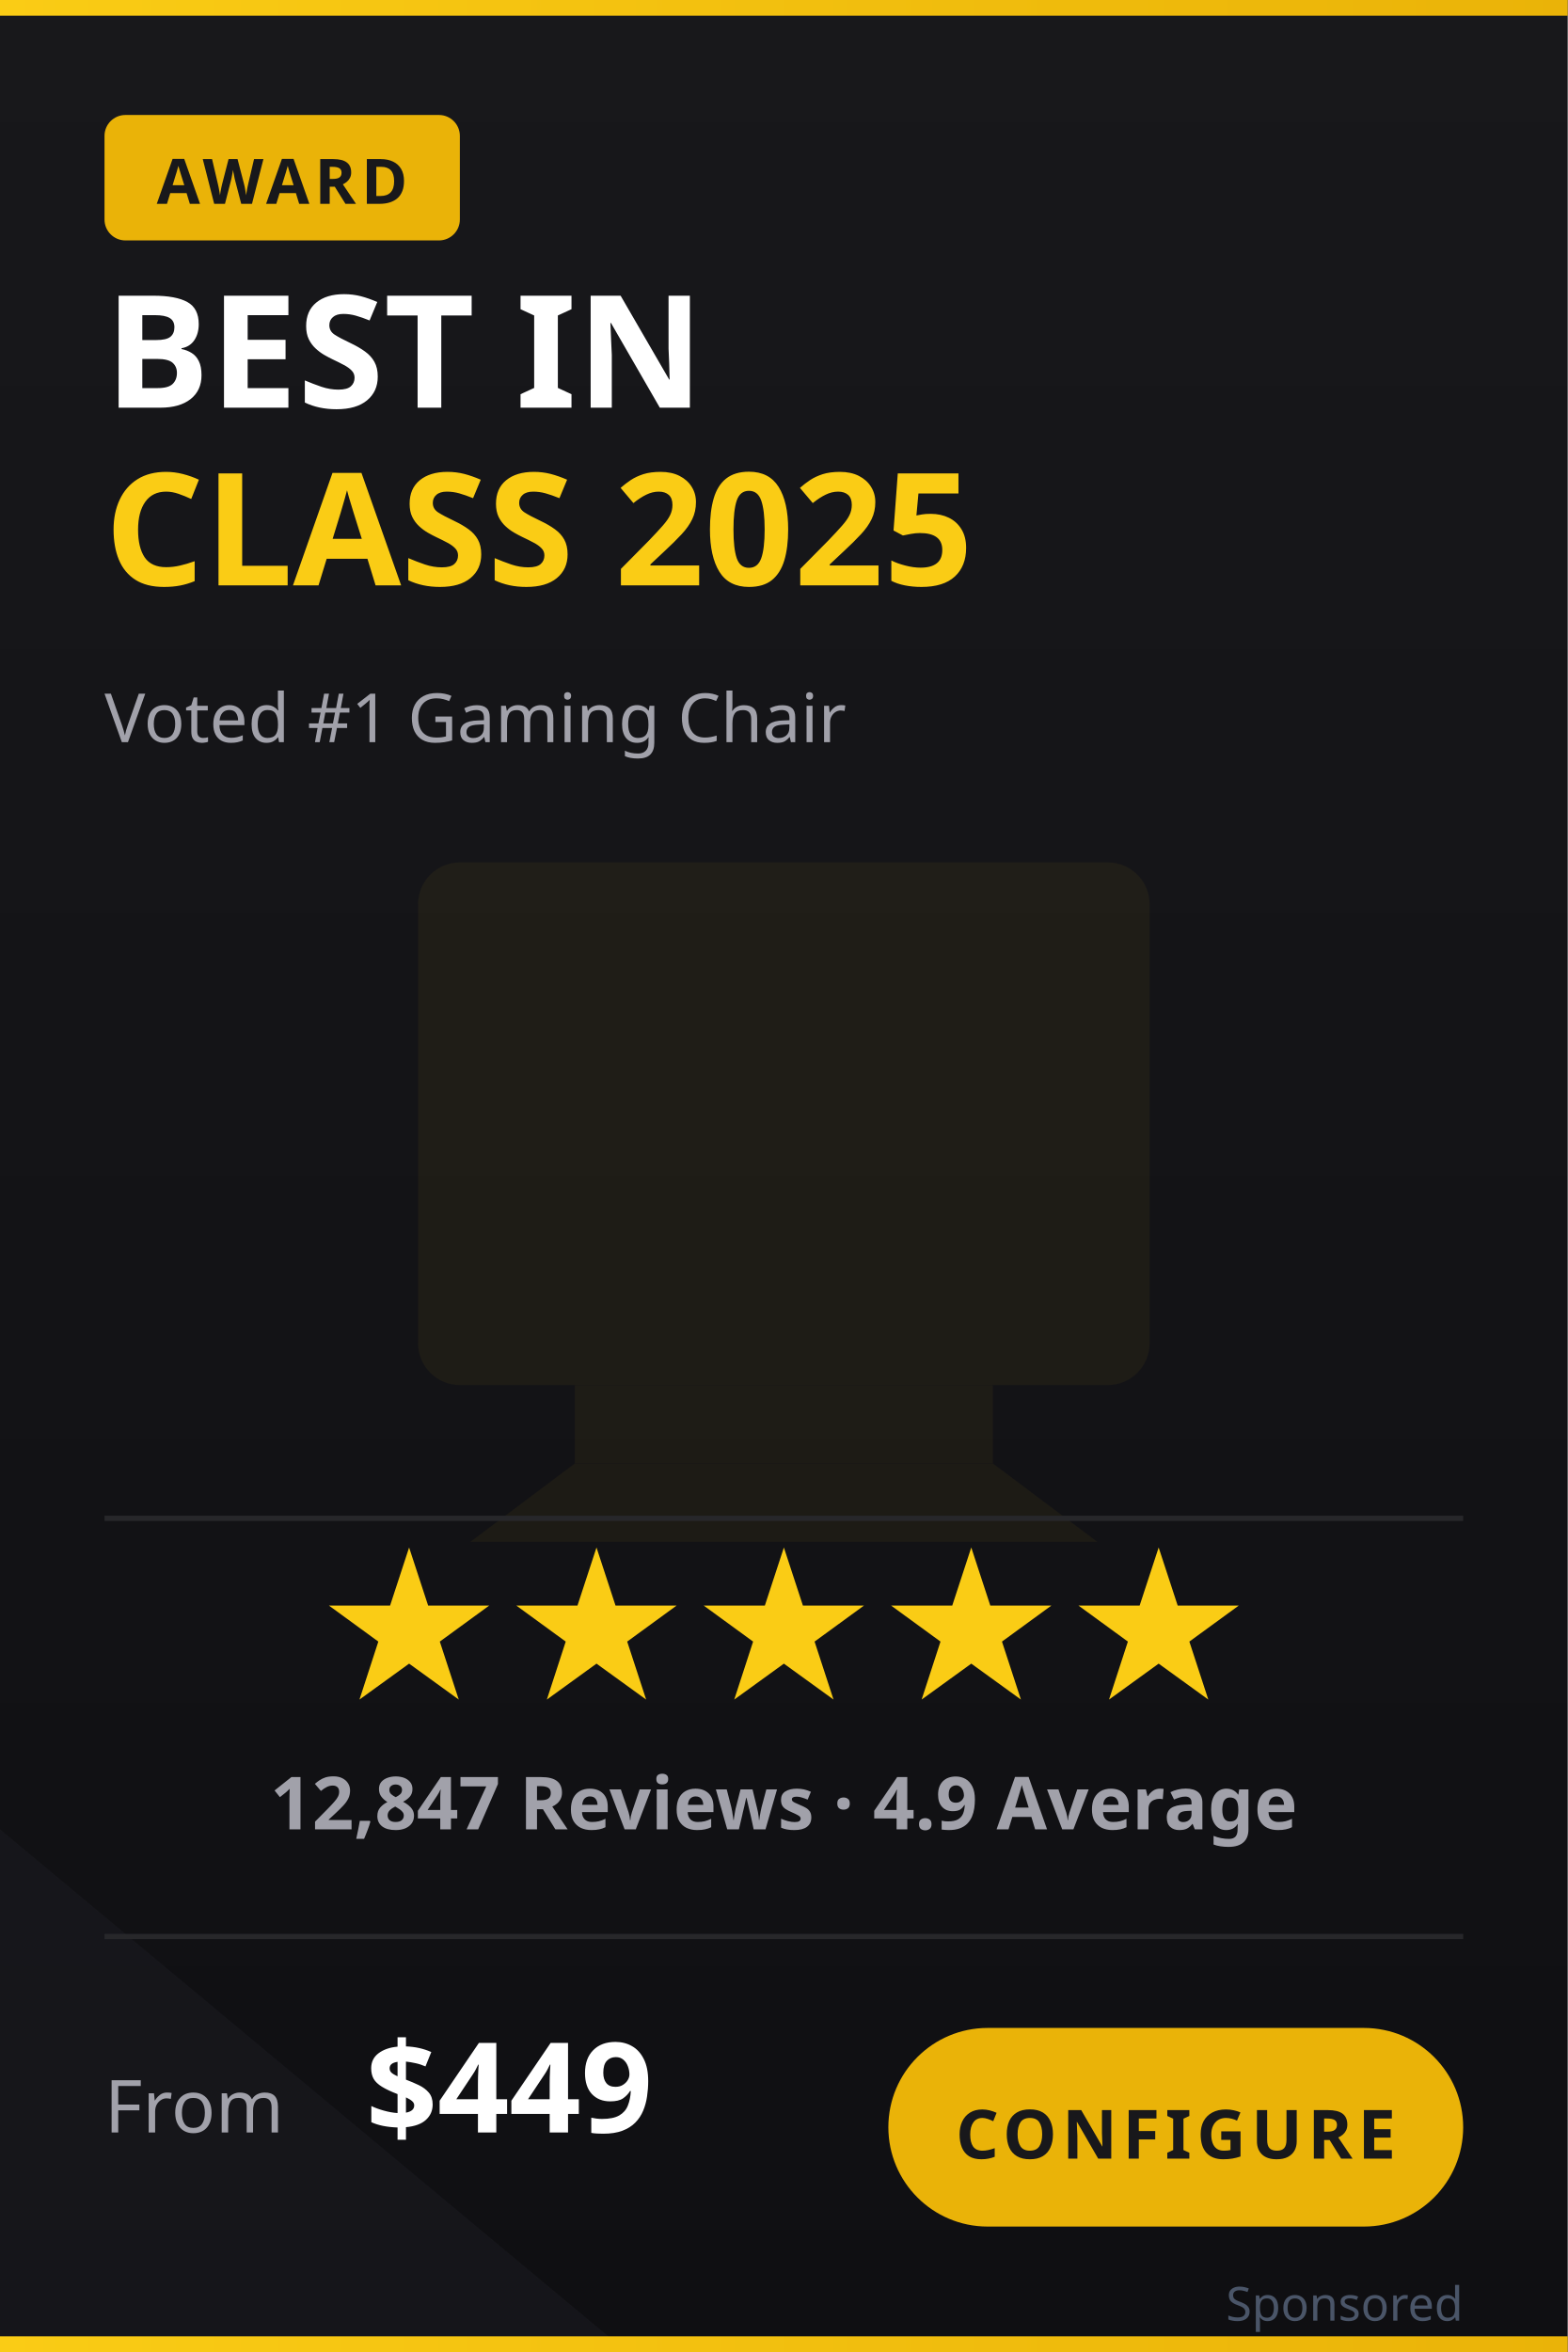
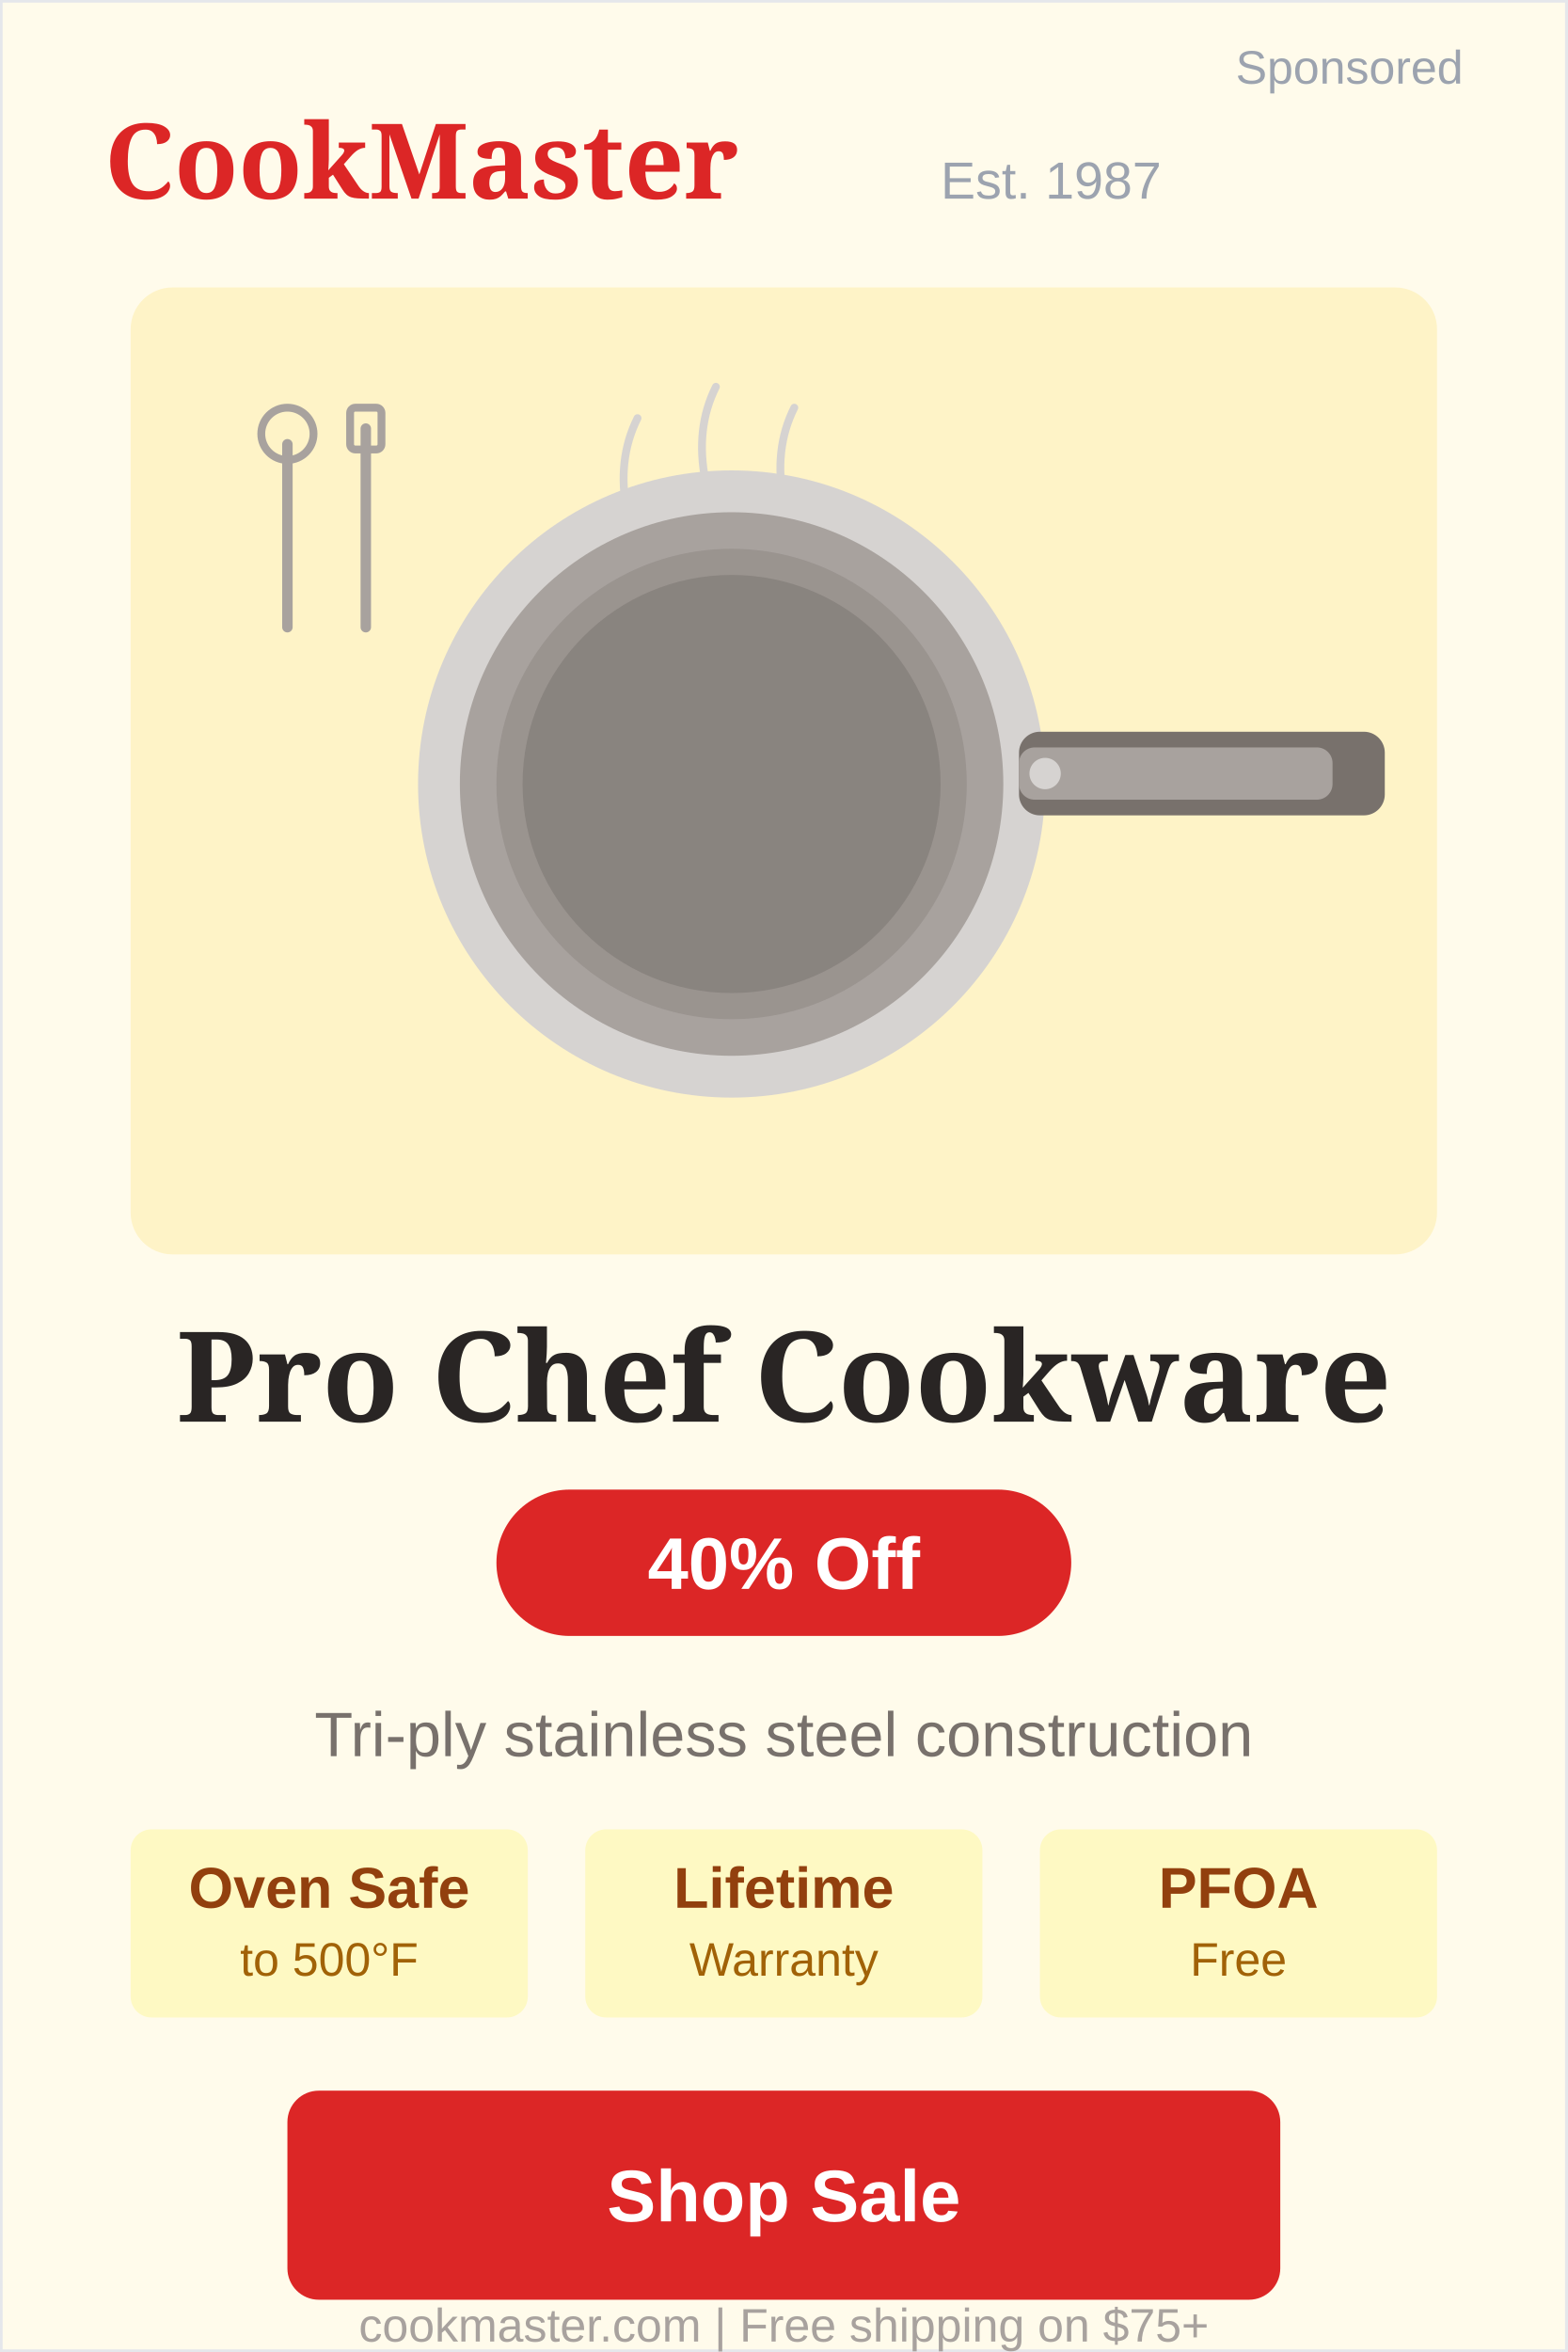
<svg xmlns="http://www.w3.org/2000/svg" width="300" height="450" viewBox="0 0 300 450">
-   <defs>
-     <linearGradient id="bg" x1="0" y1="0" x2="0" y2="1">
-       <stop offset="0%" stop-color="#18181b" />
-       <stop offset="100%" stop-color="#0f0f12" />
-     </linearGradient>
-     <linearGradient id="accent" x1="0" y1="0" x2="1" y2="0">
-       <stop offset="0%" stop-color="#facc15" />
-       <stop offset="100%" stop-color="#eab308" />
-     </linearGradient>
-   </defs>
-   <rect width="300" height="450" fill="url(#bg)" />
-   <rect width="300" height="3" fill="url(#accent)" />
-   <polygon points="0,450 0,350 120,450" fill="#1c1c22" opacity="0.5" />
-   <rect x="20" y="22" width="68" height="24" rx="4" fill="#eab308" />
-   <text x="54" y="39" font-family="system-ui, sans-serif" font-size="12" font-weight="800" fill="#18181b" text-anchor="middle" letter-spacing="1">AWARD</text>
-   <text x="20" y="78" font-family="system-ui, sans-serif" font-size="30" font-weight="900" fill="#ffffff">BEST IN</text>
-   <text x="20" y="112" font-family="system-ui, sans-serif" font-size="30" font-weight="900" fill="#facc15">CLASS 2025</text>
-   <text x="20" y="142" font-family="system-ui, sans-serif" font-size="13" font-weight="400" fill="#a1a1aa">Voted #1 Gaming Chair</text>
-   <g transform="translate(50, 165)" opacity="0.05">
-     <rect x="30" y="0" width="140" height="100" rx="8" fill="#facc15" />
-     <rect x="60" y="100" width="80" height="15" fill="#facc15" />
-     <polygon points="60,115 140,115 160,130 40,130" fill="#facc15" />
+   <rect width="300" height="450" fill="#fffbeb" stroke="#e5e7eb" stroke-width="1" />
+   <text x="280" y="16" font-family="Arial, Helvetica, sans-serif" font-size="9" fill="#9ca3af" text-anchor="end">Sponsored</text>
+   <text x="20" y="38" font-family="Georgia, serif" font-size="20" font-weight="700" fill="#dc2626">CookMaster</text>
+   <text x="180" y="38" font-family="Arial, Helvetica, sans-serif" font-size="10" fill="#9ca3af">Est. 1987</text>
+   <rect x="25" y="55" width="250" height="185" rx="8" fill="#fef3c7" />
+   <circle cx="140" cy="150" r="60" fill="#d6d3d1" />
+   <circle cx="140" cy="150" r="52" fill="#a8a29e" />
+   <circle cx="140" cy="150" r="45" fill="#78716c" opacity="0.3" />
+   <circle cx="140" cy="150" r="40" fill="#292524" opacity="0.15" />
+   <rect x="195" y="140" width="70" height="16" rx="4" fill="#78716c" />
+   <rect x="195" y="143" width="60" height="10" rx="3" fill="#a8a29e" />
+   <circle cx="200" cy="148" r="3" fill="#d6d3d1" />
+   <path d="M 120,98 Q 118,88 122,80" fill="none" stroke="#d6d3d1" stroke-width="1.5" stroke-linecap="round" />
+   <path d="M 135,92 Q 133,82 137,74" fill="none" stroke="#d6d3d1" stroke-width="1.5" stroke-linecap="round" />
+   <path d="M 150,96 Q 148,86 152,78" fill="none" stroke="#d6d3d1" stroke-width="1.5" stroke-linecap="round" />
+   <line x1="55" y1="85" x2="55" y2="120" stroke="#a8a29e" stroke-width="2" stroke-linecap="round" />
+   <circle cx="55" cy="83" r="5" fill="none" stroke="#a8a29e" stroke-width="1.5" />
+   <line x1="70" y1="82" x2="70" y2="120" stroke="#a8a29e" stroke-width="2" stroke-linecap="round" />
+   <rect x="67" y="78" width="6" height="8" rx="1" fill="none" stroke="#a8a29e" stroke-width="1.5" />
+   <text x="150" y="272" font-family="Georgia, serif" font-size="24" font-weight="700" fill="#292524" text-anchor="middle">Pro Chef Cookware</text>
+   <rect x="95" y="285" width="110" height="28" rx="14" fill="#dc2626" />
+   <text x="150" y="304" font-family="Arial, Helvetica, sans-serif" font-size="14" font-weight="700" fill="#ffffff" text-anchor="middle">40% Off</text>
+   <text x="150" y="336" font-family="Arial, Helvetica, sans-serif" font-size="12" fill="#78716c" text-anchor="middle">Tri-ply stainless steel construction</text>
+   <g font-family="Arial, Helvetica, sans-serif" font-size="11">
+     <rect x="25" y="350" width="76" height="36" rx="4" fill="#fef9c3" />
+     <text x="63" y="365" fill="#92400e" font-weight="600" text-anchor="middle">Oven Safe</text>
+     <text x="63" y="378" fill="#a16207" font-size="9" text-anchor="middle">to 500°F</text>
+     <rect x="112" y="350" width="76" height="36" rx="4" fill="#fef9c3" />
+     <text x="150" y="365" fill="#92400e" font-weight="600" text-anchor="middle">Lifetime</text>
+     <text x="150" y="378" fill="#a16207" font-size="9" text-anchor="middle">Warranty</text>
+     <rect x="199" y="350" width="76" height="36" rx="4" fill="#fef9c3" />
+     <text x="237" y="365" fill="#92400e" font-weight="600" text-anchor="middle">PFOA</text>
+     <text x="237" y="378" fill="#a16207" font-size="9" text-anchor="middle">Free</text>
  </g>
-   <rect x="20" y="290" width="260" height="1" fill="#27272a" />
-   <text x="150" y="325" font-family="system-ui, sans-serif" font-size="40" fill="#facc15" text-anchor="middle">★★★★★</text>
-   <text x="150" y="350" font-family="system-ui, sans-serif" font-size="14" font-weight="600" fill="#a1a1aa" text-anchor="middle">12,847 Reviews · 4.9 Average</text>
-   <rect x="20" y="370" width="260" height="1" fill="#27272a" />
-   <text x="20" y="408" font-family="system-ui, sans-serif" font-size="14" font-weight="500" fill="#a1a1aa">From</text>
-   <text x="70" y="408" font-family="system-ui, sans-serif" font-size="24" font-weight="900" fill="#ffffff">$449</text>
-   <rect x="170" y="388" width="110" height="38" rx="19" fill="#eab308" />
-   <text x="225" y="413" font-family="system-ui, sans-serif" font-size="13" font-weight="800" fill="#18181b" text-anchor="middle" letter-spacing="1">CONFIGURE</text>
-   <text x="280" y="444" font-family="system-ui, sans-serif" font-size="9" font-weight="500" fill="#4a5568" text-anchor="end">Sponsored</text>
-   <rect y="447" width="300" height="3" fill="url(#accent)" />
+   <rect x="55" y="400" width="190" height="40" rx="6" fill="#dc2626" />
+   <text x="150" y="425" font-family="Arial, Helvetica, sans-serif" font-size="14" font-weight="700" fill="#ffffff" text-anchor="middle">Shop Sale</text>
+   <text x="150" y="448" font-family="Arial, Helvetica, sans-serif" font-size="9" fill="#a8a29e" text-anchor="middle">cookmaster.com | Free shipping on $75+</text>
</svg>
